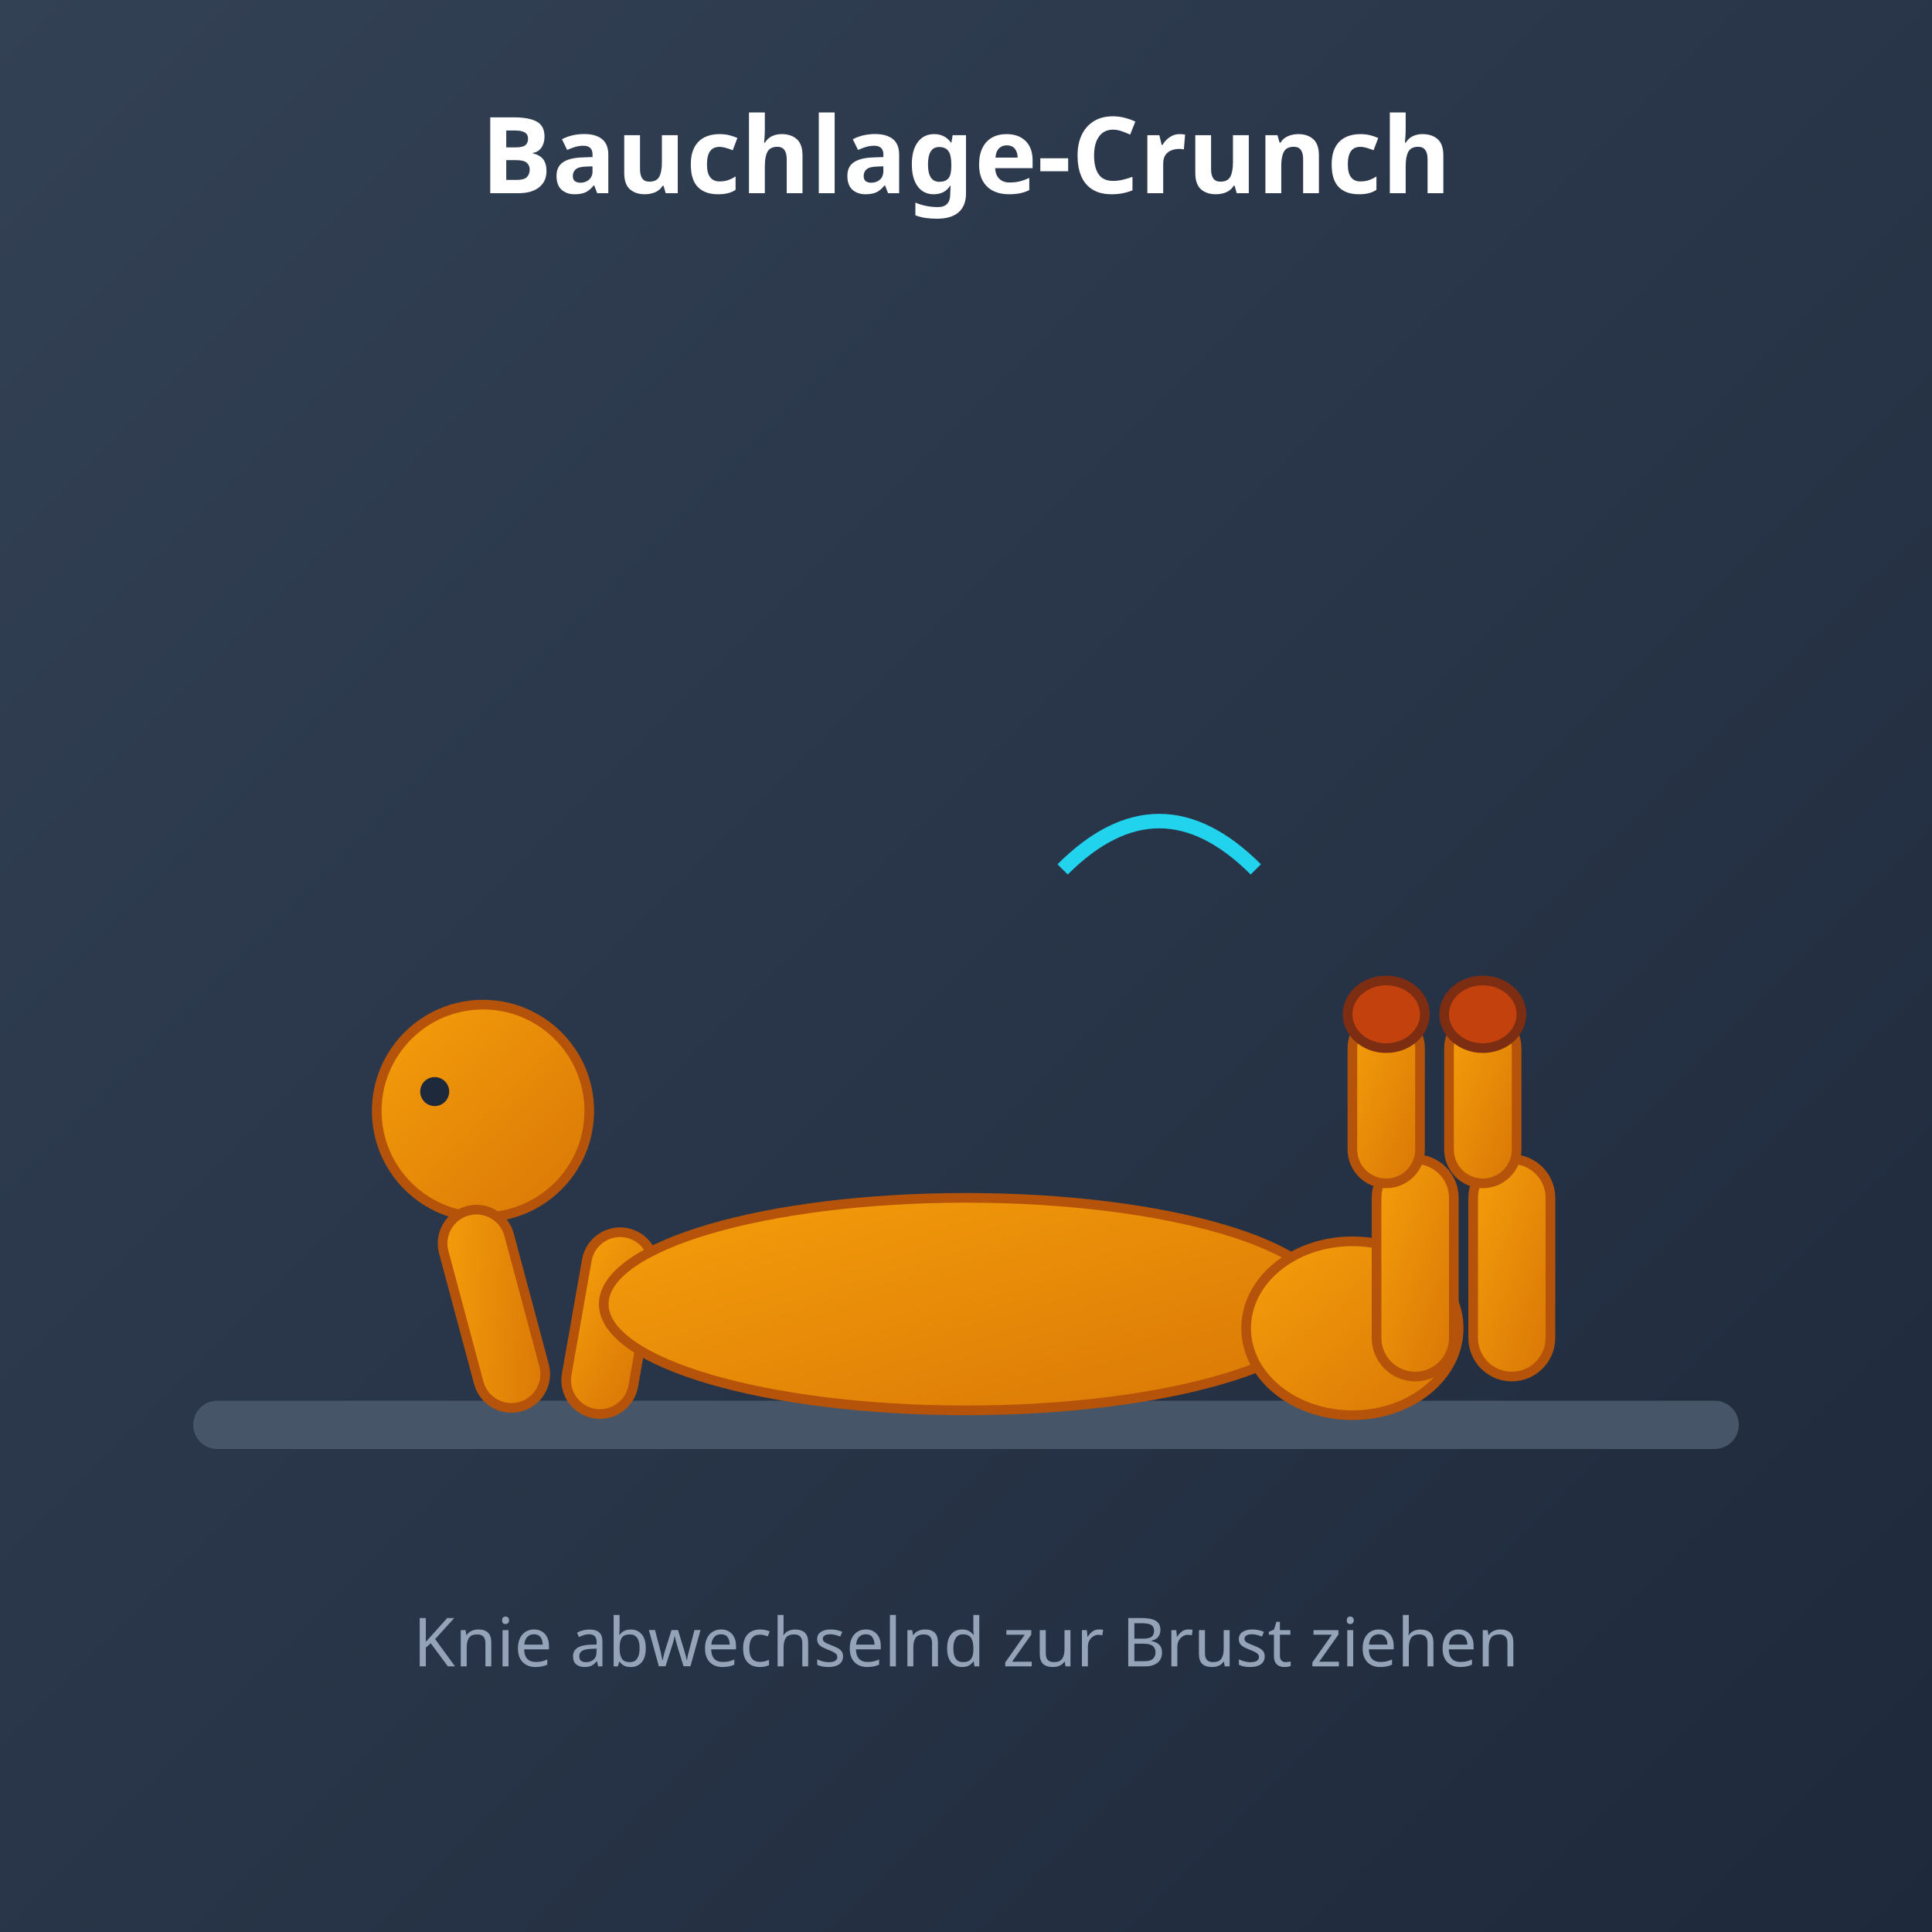
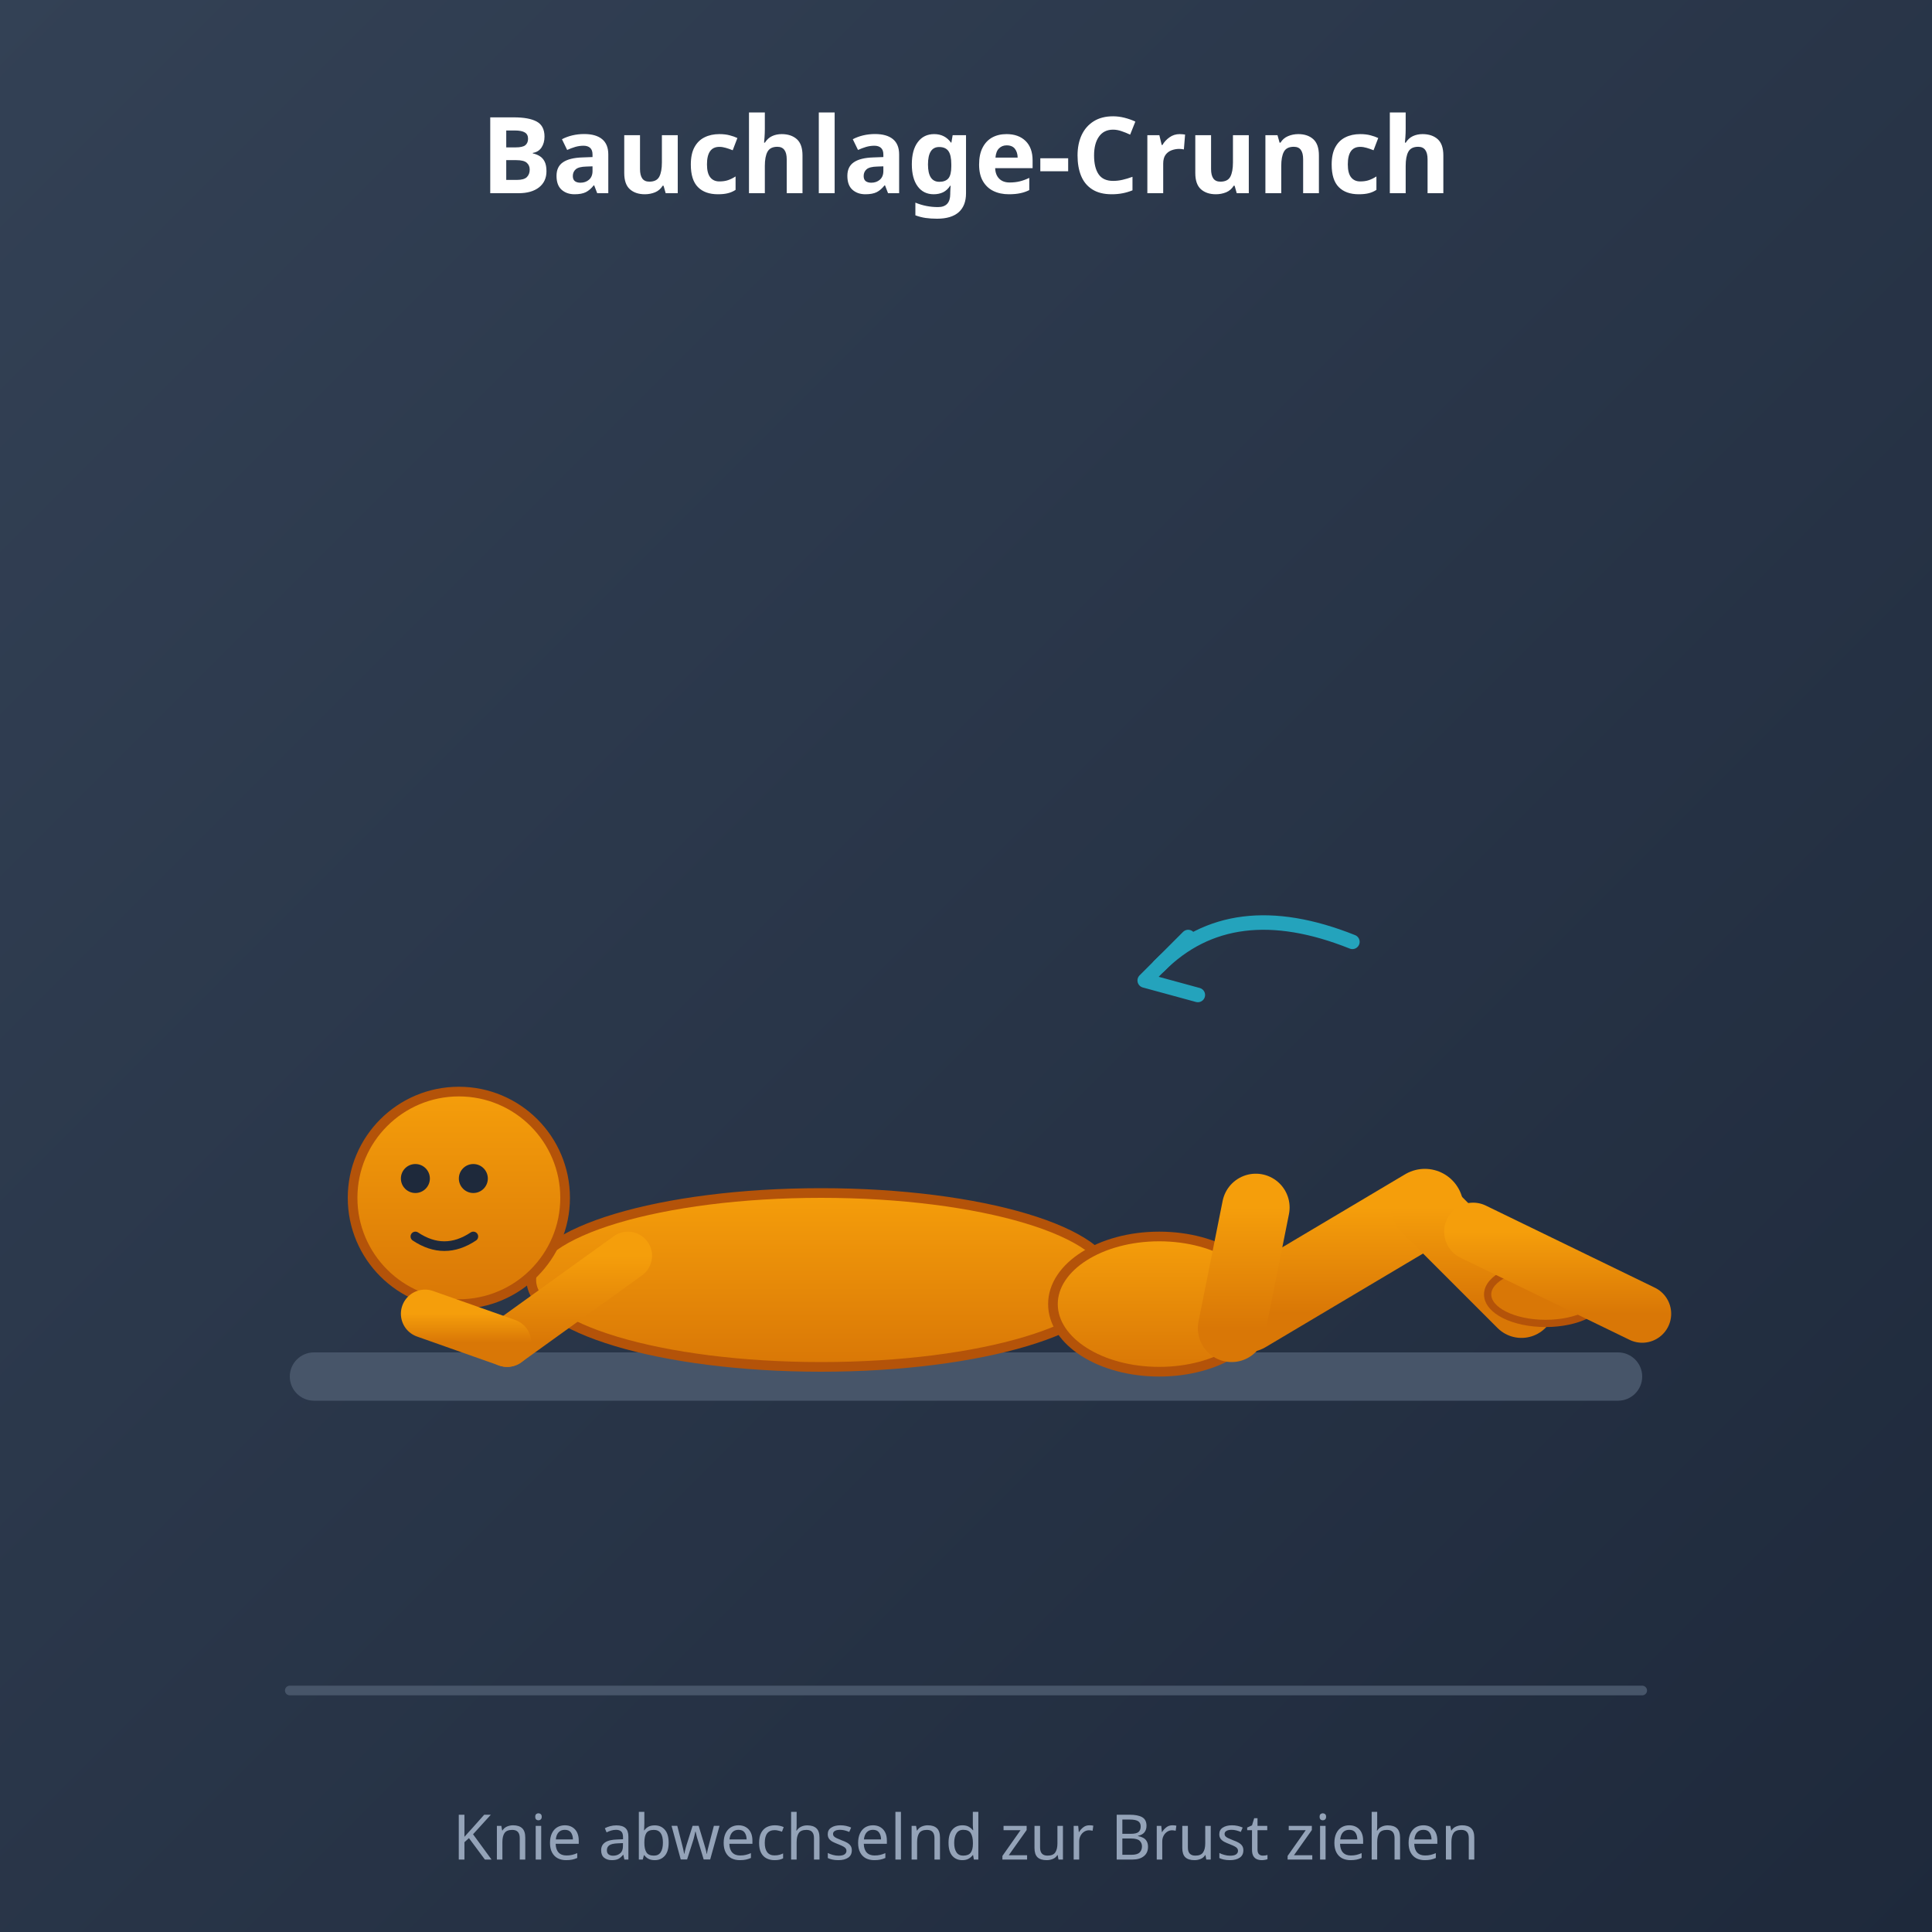
<svg xmlns="http://www.w3.org/2000/svg" width="400" height="400" viewBox="0 0 400 400">
  <defs>
-     <linearGradient id="bgPC" x1="0%" y1="0%" x2="100%" y2="100%">
-       <stop offset="0%" style="stop-color:#334155;stop-opacity:1" />
-       <stop offset="100%" style="stop-color:#1e293b;stop-opacity:1" />
+     <linearGradient id="bgPCr" x1="0%" y1="0%" x2="100%" y2="100%">
+       <stop offset="0%" stop-color="#334155" />
+       <stop offset="100%" stop-color="#1e293b" />
    </linearGradient>
-     <linearGradient id="bodyPC" x1="0%" y1="0%" x2="100%" y2="100%">
-       <stop offset="0%" style="stop-color:#f59e0b;stop-opacity:1" />
-       <stop offset="100%" style="stop-color:#d97706;stop-opacity:1" />
+     <linearGradient id="bodyPCr" x1="0%" y1="0%" x2="0%" y2="100%">
+       <stop offset="0%" stop-color="#f59e0b" />
+       <stop offset="100%" stop-color="#d97706" />
    </linearGradient>
  </defs>
-   <rect width="400" height="400" fill="url(#bgPC)" />
-   <text x="200" y="40" font-family="system-ui" font-size="22" font-weight="bold" fill="#ffffff" text-anchor="middle">Bauchlage-Crunch</text>
-   <rect x="40" y="290" width="320" height="10" rx="5" fill="#475569" />
-   <circle cx="100" cy="230" r="22" fill="url(#bodyPC)" stroke="#b45309" stroke-width="2" />
-   <circle cx="90" cy="226" r="3" fill="#1e293b" />
-   <rect x="95" y="250" width="14" height="42" rx="7" fill="url(#bodyPC)" stroke="#b45309" stroke-width="2" transform="rotate(-15 102 270)" />
-   <rect x="120" y="255" width="14" height="38" rx="7" fill="url(#bodyPC)" stroke="#b45309" stroke-width="2" transform="rotate(10 127 270)" />
-   <ellipse cx="200" cy="270" rx="75" ry="22" fill="url(#bodyPC)" stroke="#b45309" stroke-width="2" />
-   <ellipse cx="280" cy="275" rx="22" ry="18" fill="url(#bodyPC)" stroke="#b45309" stroke-width="2" />
-   <g>
-     <rect x="285" y="240" width="16" height="45" rx="8" fill="url(#bodyPC)" stroke="#b45309" stroke-width="2">
-       <animateTransform attributeName="transform" type="rotate" values="5 293 278;-50 293 278;5 293 278" dur="2s" repeatCount="indefinite" />
-     </rect>
-     <rect x="280" y="210" width="14" height="35" rx="7" fill="url(#bodyPC)" stroke="#b45309" stroke-width="2">
-       <animateTransform attributeName="transform" type="rotate" values="5 293 278;-50 293 278;5 293 278" dur="2s" repeatCount="indefinite" />
-     </rect>
-     <ellipse cx="287" cy="210" rx="8" ry="7" fill="#c2410c" stroke="#7c2d12" stroke-width="2">
-       <animateTransform attributeName="transform" type="rotate" values="5 293 278;-50 293 278;5 293 278" dur="2s" repeatCount="indefinite" />
-     </ellipse>
+   <rect width="400" height="400" fill="url(#bgPCr)" />
+   <text x="200" y="40" font-family="system-ui,sans-serif" font-size="22" font-weight="bold" fill="#ffffff" text-anchor="middle">Bauchlage-Crunch</text>
+   <line x1="60" y1="350" x2="340" y2="350" stroke="#475569" stroke-width="2" stroke-linecap="round" />
+   <rect x="60" y="280" width="280" height="10" rx="5" fill="#475569" />
+   <ellipse cx="170" cy="265" rx="60" ry="18" fill="url(#bodyPCr)" stroke="#b45309" stroke-width="2" />
+   <circle cx="95" cy="248" r="22" fill="url(#bodyPCr)" stroke="#b45309" stroke-width="2" />
+   <circle cx="86" cy="244" r="3" fill="#1e293b" />
+   <circle cx="98" cy="244" r="3" fill="#1e293b" />
+   <path d="M86 256 Q92 260 98 256" stroke="#1e293b" stroke-width="2" fill="none" stroke-linecap="round" />
+   <line x1="130" y1="260" x2="105" y2="278" stroke="url(#bodyPCr)" stroke-width="10" stroke-linecap="round" />
+   <line x1="105" y1="278" x2="88" y2="272" stroke="url(#bodyPCr)" stroke-width="10" stroke-linecap="round" />
+   <ellipse cx="240" cy="270" rx="22" ry="14" fill="url(#bodyPCr)" stroke="#b45309" stroke-width="2" />
+   <line x1="258" y1="272" x2="295" y2="250" stroke="url(#bodyPCr)" stroke-width="16" stroke-linecap="round">
+     <animate attributeName="x2" values="295;260;295" dur="2.5s" repeatCount="indefinite" calcMode="spline" keySplines="0.4 0 0.6 1;0.4 0 0.6 1" />
+     <animate attributeName="y2" values="250;235;250" dur="2.5s" repeatCount="indefinite" calcMode="spline" keySplines="0.4 0 0.6 1;0.4 0 0.6 1" />
+   </line>
+   <line x1="295" y1="250" x2="315" y2="270" stroke="url(#bodyPCr)" stroke-width="14" stroke-linecap="round">
+     <animate attributeName="x1" values="295;260;295" dur="2.5s" repeatCount="indefinite" calcMode="spline" keySplines="0.4 0 0.6 1;0.4 0 0.6 1" />
+     <animate attributeName="y1" values="250;235;250" dur="2.5s" repeatCount="indefinite" calcMode="spline" keySplines="0.4 0 0.6 1;0.4 0 0.6 1" />
+     <animate attributeName="x2" values="315;265;315" dur="2.5s" repeatCount="indefinite" calcMode="spline" keySplines="0.4 0 0.6 1;0.4 0 0.6 1" />
+     <animate attributeName="y2" values="270;260;270" dur="2.5s" repeatCount="indefinite" calcMode="spline" keySplines="0.4 0 0.6 1;0.4 0 0.6 1" />
+   </line>
+   <ellipse cx="320" cy="268" rx="12" ry="6" fill="#d97706" stroke="#b45309" stroke-width="1.5">
+     <animate attributeName="cx" values="320;268;320" dur="2.5s" repeatCount="indefinite" calcMode="spline" keySplines="0.4 0 0.6 1;0.4 0 0.6 1" />
+     <animate attributeName="cy" values="268;258;268" dur="2.5s" repeatCount="indefinite" calcMode="spline" keySplines="0.4 0 0.6 1;0.4 0 0.6 1" />
+   </ellipse>
+   <line x1="255" y1="275" x2="260" y2="250" stroke="url(#bodyPCr)" stroke-width="14" stroke-linecap="round">
+     <animate attributeName="x2" values="305;260;305" dur="2.5s" repeatCount="indefinite" calcMode="spline" keySplines="0.4 0 0.6 1;0.4 0 0.6 1" />
+     <animate attributeName="y2" values="255;240;255" dur="2.5s" repeatCount="indefinite" calcMode="spline" keySplines="0.4 0 0.6 1;0.4 0 0.6 1" />
+   </line>
+   <line x1="305" y1="255" x2="340" y2="272" stroke="url(#bodyPCr)" stroke-width="12" stroke-linecap="round">
+     <animate attributeName="x1" values="305;260;305" dur="2.5s" repeatCount="indefinite" calcMode="spline" keySplines="0.4 0 0.6 1;0.4 0 0.6 1" />
+     <animate attributeName="y1" values="255;240;255" dur="2.5s" repeatCount="indefinite" calcMode="spline" keySplines="0.4 0 0.6 1;0.4 0 0.6 1" />
+     <animate attributeName="x2" values="340;268;340" dur="2.5s" repeatCount="indefinite" calcMode="spline" keySplines="0.4 0 0.6 1;0.4 0 0.6 1" />
+     <animate attributeName="y2" values="272;265;272" dur="2.5s" repeatCount="indefinite" calcMode="spline" keySplines="0.4 0 0.6 1;0.4 0 0.6 1" />
+   </line>
+   <g opacity="0.7">
+     <path d="M280 195 Q255 185 240 200" stroke="#22d3ee" stroke-width="3" fill="none" stroke-linecap="round">
+       <animate attributeName="opacity" values="0.3;1;0.3" dur="2.5s" repeatCount="indefinite" />
+     </path>
+     <path d="M246 194 L237 203 L248 206" stroke="#22d3ee" stroke-width="3" fill="none" stroke-linecap="round" stroke-linejoin="round">
+       <animate attributeName="opacity" values="0.3;1;0.3" dur="2.5s" repeatCount="indefinite" />
+     </path>
  </g>
-   <g>
-     <rect x="305" y="240" width="16" height="45" rx="8" fill="url(#bodyPC)" stroke="#b45309" stroke-width="2">
-       <animateTransform attributeName="transform" type="rotate" values="-50 313 278;5 313 278;-50 313 278" dur="2s" repeatCount="indefinite" />
-     </rect>
-     <rect x="300" y="210" width="14" height="35" rx="7" fill="url(#bodyPC)" stroke="#b45309" stroke-width="2">
-       <animateTransform attributeName="transform" type="rotate" values="-50 313 278;5 313 278;-50 313 278" dur="2s" repeatCount="indefinite" />
-     </rect>
-     <ellipse cx="307" cy="210" rx="8" ry="7" fill="#c2410c" stroke="#7c2d12" stroke-width="2">
-       <animateTransform attributeName="transform" type="rotate" values="-50 313 278;5 313 278;-50 313 278" dur="2s" repeatCount="indefinite" />
-     </ellipse>
-   </g>
-   <path d="M 260 180 Q 240 160 220 180" stroke="#22d3ee" stroke-width="3" fill="none">
-     <animate attributeName="opacity" values="1;0.3;1" dur="2s" repeatCount="indefinite" />
-   </path>
-   <text x="200" y="345" font-family="system-ui" font-size="14" fill="#94a3b8" text-anchor="middle">Knie abwechselnd zur Brust ziehen</text>
+   <text x="200" y="385" font-family="system-ui,sans-serif" font-size="13" fill="#94a3b8" text-anchor="middle">Knie abwechselnd zur Brust ziehen</text>
</svg>
